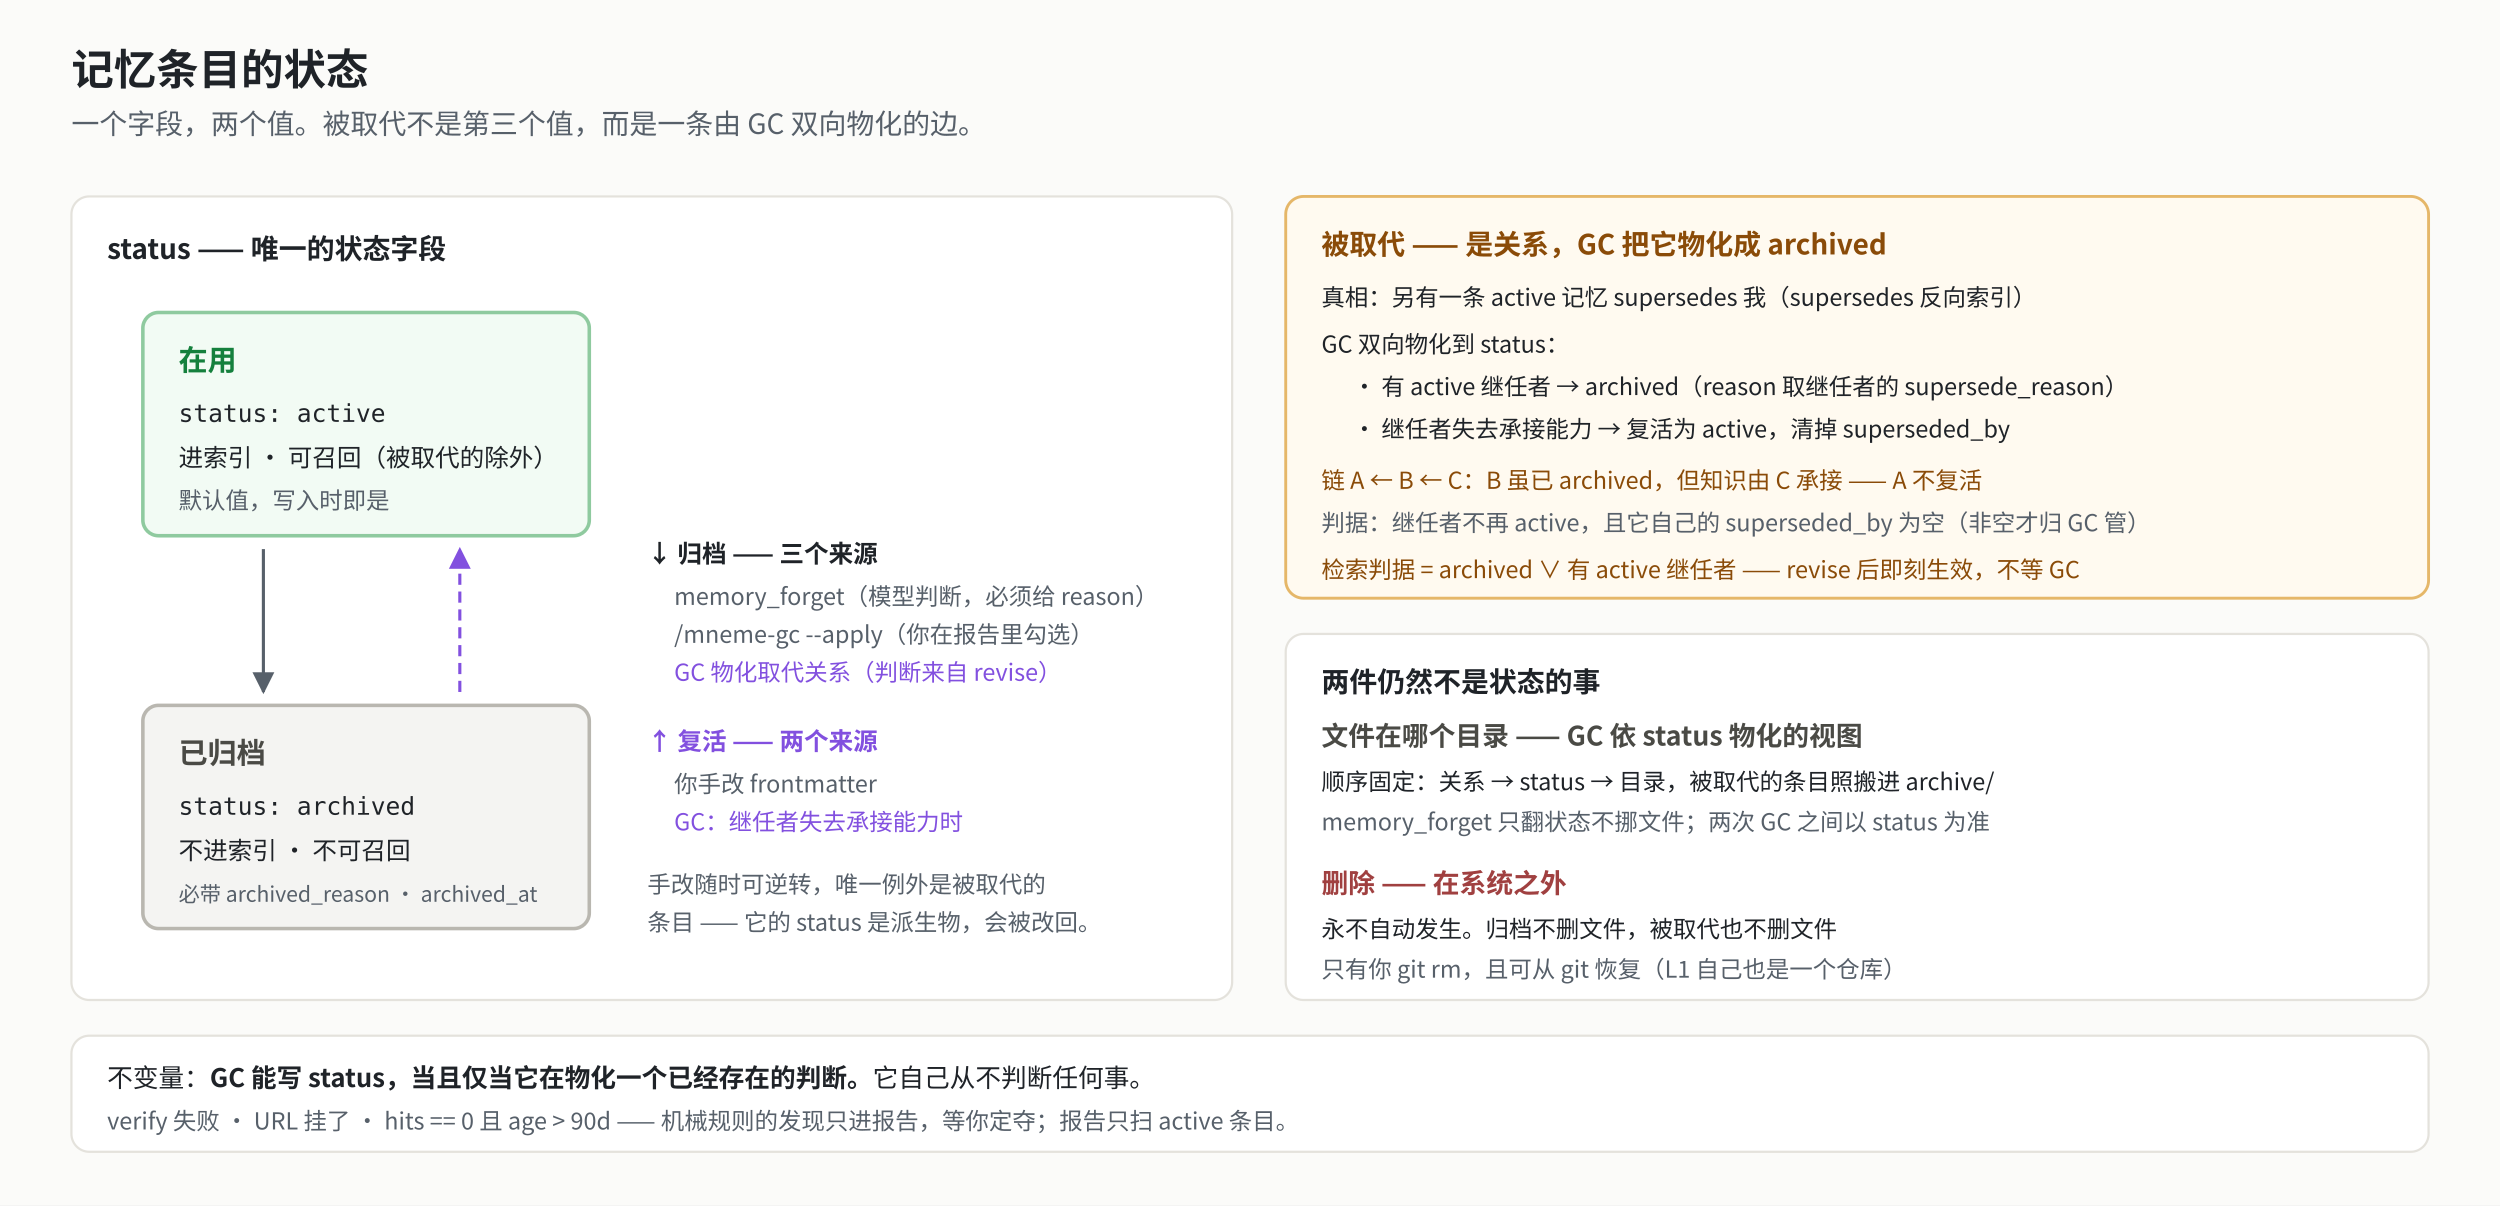
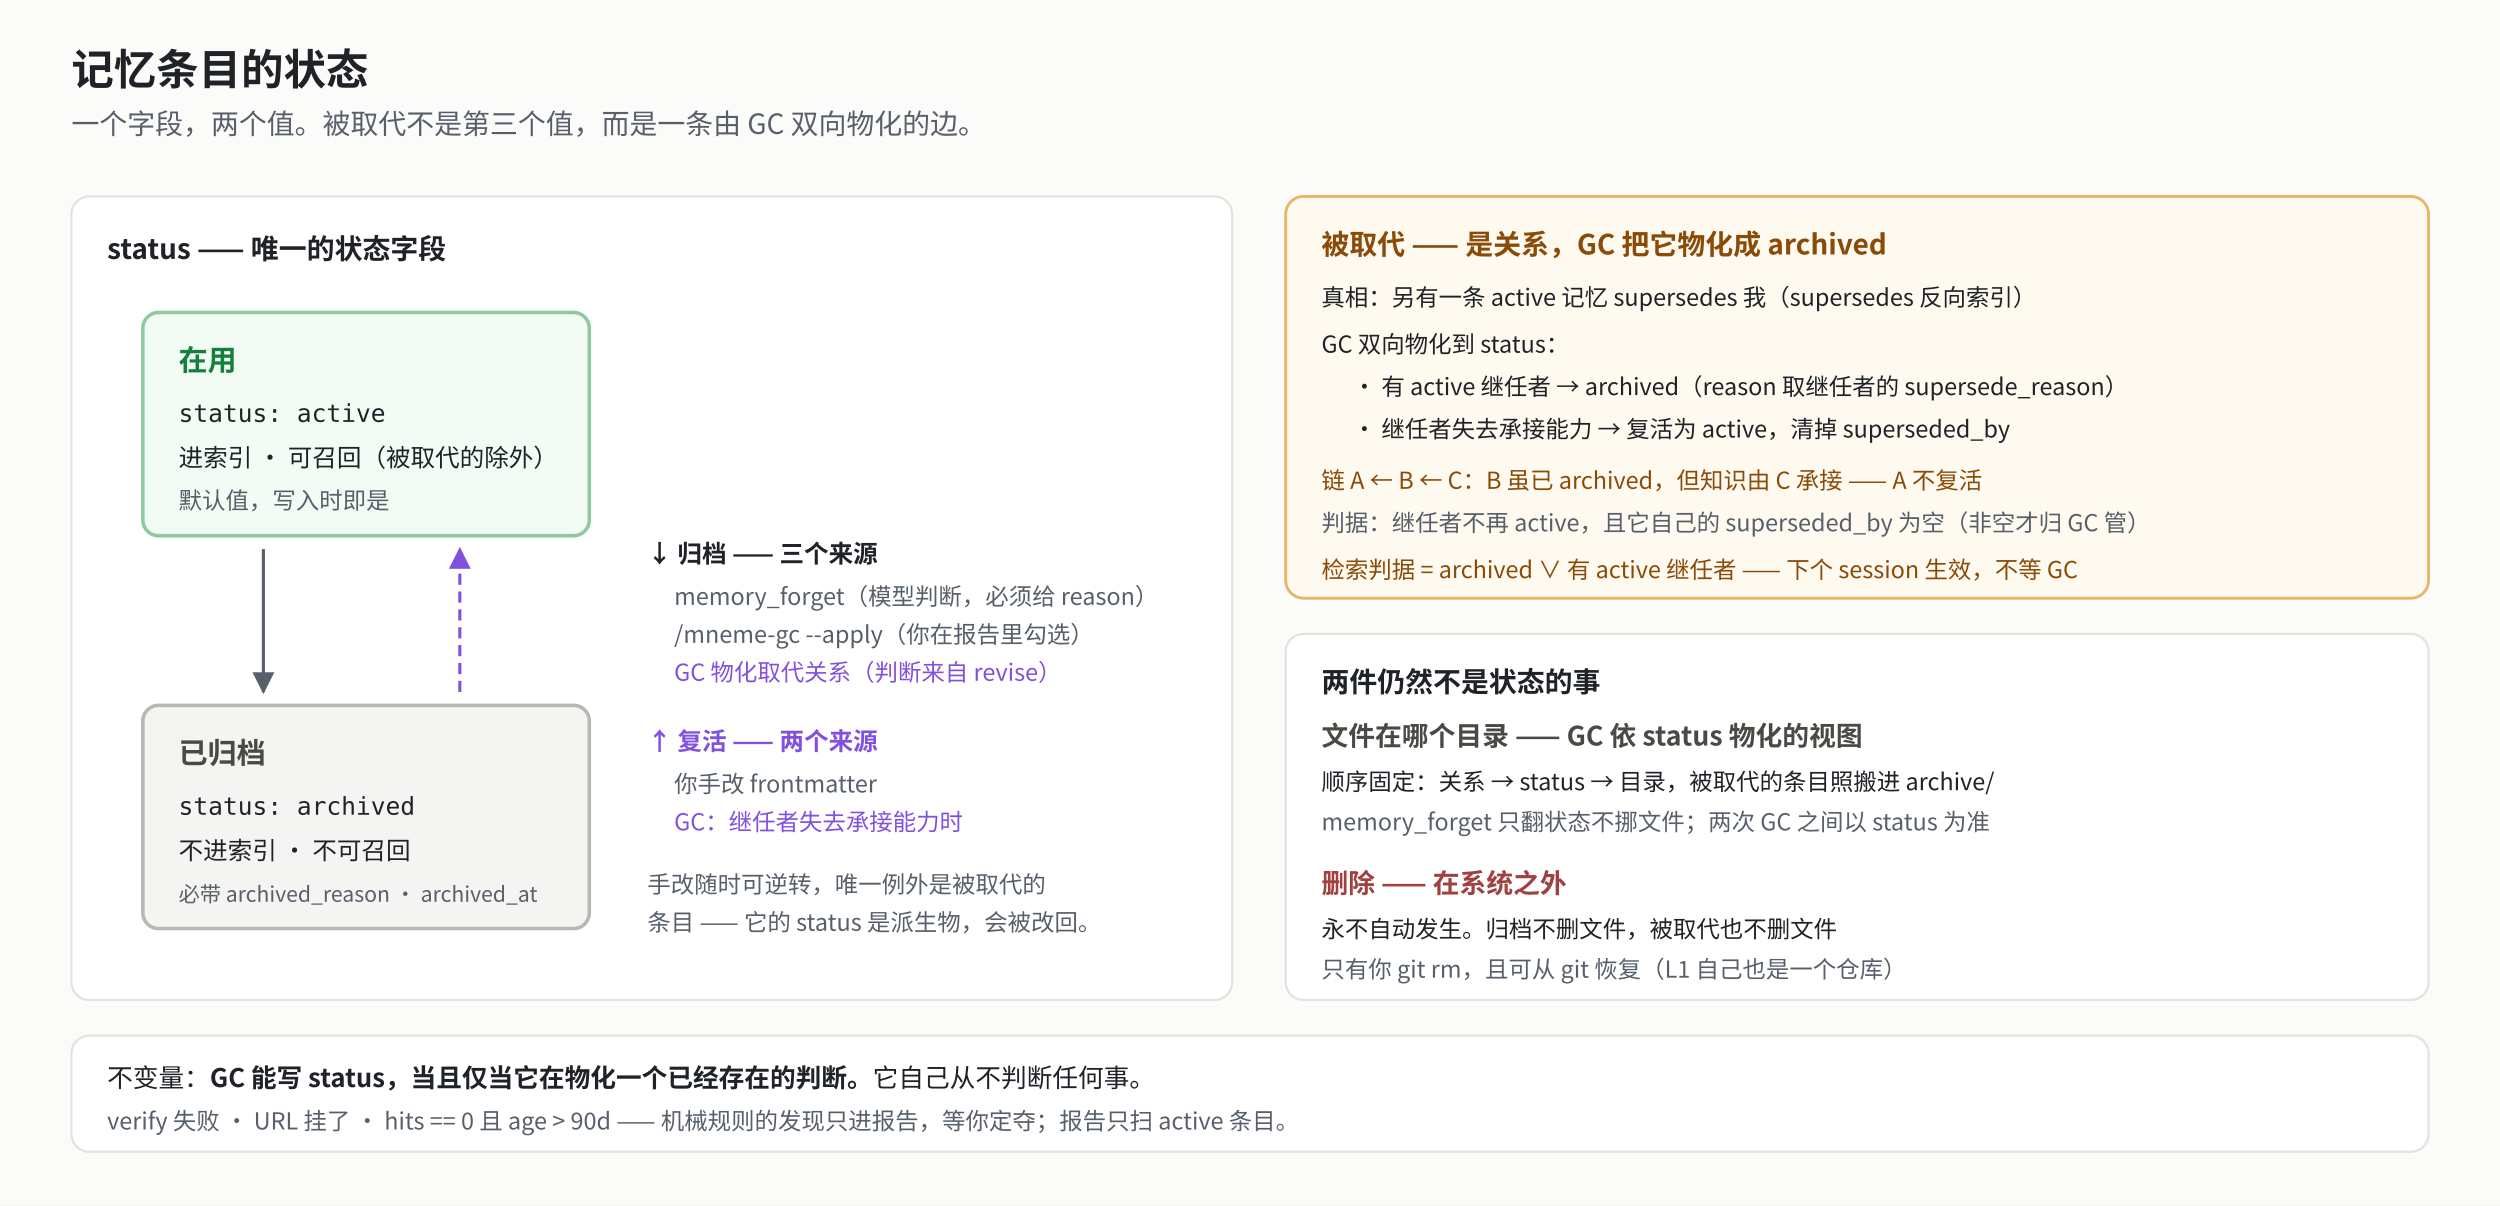
<svg xmlns="http://www.w3.org/2000/svg" viewBox="0 0 1120 540" width="1120" height="540" font-family="'Noto Sans CJK SC','Source Han Sans SC','PingFang SC','Microsoft YaHei',system-ui,sans-serif">
  <defs>
    <marker id="a" viewBox="0 0 10 10" refX="9" refY="5" markerWidth="7" markerHeight="7" orient="auto-start-reverse">
      <path d="M0,0 L10,5 L0,10 z" fill="#57606a" />
    </marker>
    <marker id="ap" viewBox="0 0 10 10" refX="9" refY="5" markerWidth="7" markerHeight="7" orient="auto-start-reverse">
      <path d="M0,0 L10,5 L0,10 z" fill="#8250df" />
    </marker>
  </defs>
  <rect width="1120" height="540" fill="#fbfbf9" />
  <text x="32" y="38" font-size="19" font-weight="600" fill="#1f2328">记忆条目的状态</text>
  <text x="32" y="60" font-size="12.5" fill="#57606a">一个字段，两个值。被取代不是第三个值，而是一条由 GC 双向物化的边。</text>
  <rect x="32" y="88" width="520" height="360" rx="8" fill="#ffffff" stroke="#e4e2dc" />
  <text x="48" y="116" font-size="12.5" font-weight="600" fill="#1f2328">status —— 唯一的状态字段</text>
  <rect x="64" y="140" width="200" height="100" rx="7" fill="#f2fbf4" stroke="#8fca9f" stroke-width="1.6" />
  <text x="80" y="166" font-size="13" font-weight="600" fill="#15803d">在用</text>
  <text x="80" y="189" font-size="11" font-family="ui-monospace,SFMono-Regular,Menlo,monospace" fill="#1f2328">status: active</text>
  <text x="80" y="209" font-size="11" fill="#1f2328">进索引 · 可召回（被取代的除外）</text>
  <text x="80" y="228" font-size="10.5" fill="#57606a">默认值，写入时即是</text>
  <rect x="64" y="316" width="200" height="100" rx="7" fill="#f4f4f2" stroke="#b9b7b0" stroke-width="1.6" />
  <text x="80" y="342" font-size="13" font-weight="600" fill="#4a4a45">已归档</text>
  <text x="80" y="365" font-size="11" font-family="ui-monospace,SFMono-Regular,Menlo,monospace" fill="#1f2328">status: archived</text>
  <text x="80" y="385" font-size="11" fill="#1f2328">不进索引 · 不可召回</text>
  <text x="80" y="404" font-size="9.5" fill="#57606a">必带 archived_reason · archived_at</text>
  <line x1="118" y1="246" x2="118" y2="310" stroke="#57606a" stroke-width="1.4" marker-end="url(#a)" />
  <line x1="206" y1="310" x2="206" y2="246" stroke="#8250df" stroke-width="1.4" stroke-dasharray="5 3" marker-end="url(#ap)" />
  <text x="290" y="252" font-size="11" font-weight="600" fill="#1f2328">↓ 归档 —— 三个来源</text>
  <text x="302" y="271" font-size="10.5" fill="#57606a">memory_forget（模型判断，必须给 reason）</text>
  <text x="302" y="288" font-size="10.5" fill="#57606a">/mneme-gc --apply（你在报告里勾选）</text>
  <text x="302" y="305" font-size="10.5" fill="#8250df">GC 物化取代关系（判断来自 revise）</text>
  <text x="290" y="336" font-size="11" font-weight="600" fill="#8250df">↑ 复活 —— 两个来源</text>
  <text x="302" y="355" font-size="10.5" fill="#57606a">你手改 frontmatter</text>
  <text x="302" y="372" font-size="10.5" fill="#8250df">GC：继任者失去承接能力时</text>
  <text x="290" y="400" font-size="10.5" fill="#57606a">手改随时可逆转，唯一例外是被取代的</text>
  <text x="290" y="417" font-size="10.5" fill="#57606a">条目 —— 它的 status 是派生物，会被改回。</text>
  <rect x="576" y="88" width="512" height="180" rx="8" fill="#fffaf0" stroke="#e5b769" stroke-width="1.3" />
  <text x="592" y="114" font-size="12.5" font-weight="600" fill="#8a4b08">被取代 —— 是关系，GC 把它物化成 archived</text>
  <text x="592" y="137" font-size="10.5" fill="#1f2328">真相：另有一条 active 记忆 supersedes 我（supersedes 反向索引）</text>
  <text x="592" y="158" font-size="10.5" fill="#1f2328">GC 双向物化到 status：</text>
  <text x="606" y="177" font-size="10.5" fill="#1f2328">· 有 active 继任者 → archived（reason 取继任者的 supersede_reason）</text>
  <text x="606" y="196" font-size="10.5" fill="#1f2328">· 继任者失去承接能力 → 复活为 active，清掉 superseded_by</text>
  <text x="592" y="219" font-size="10.5" fill="#8a4b08">链 A ← B ← C：B 虽已 archived，但知识由 C 承接 —— A 不复活</text>
  <text x="592" y="238" font-size="10.5" fill="#57606a">判据：继任者不再 active，且它自己的 superseded_by 为空（非空才归 GC 管）</text>
-   <text x="592" y="259" font-size="10.5" fill="#8a4b08">检索判据 = archived ∨ 有 active 继任者 —— revise 后即刻生效，不等 GC</text>
+   <text x="592" y="259" font-size="10.5" fill="#8a4b08">检索判据 = archived ∨ 有 active 继任者 —— 下个 session 生效，不等 GC</text>
  <rect x="576" y="284" width="512" height="164" rx="8" fill="#ffffff" stroke="#e4e2dc" />
  <text x="592" y="310" font-size="12.5" font-weight="600" fill="#1f2328">两件仍然不是状态的事</text>
  <text x="592" y="334" font-size="12" font-weight="600" fill="#4a4a45">文件在哪个目录 —— GC 依 status 物化的视图</text>
  <text x="592" y="354" font-size="10.5" fill="#1f2328">顺序固定：关系 → status → 目录，被取代的条目照搬进 archive/</text>
  <text x="592" y="372" font-size="10.5" fill="#57606a">memory_forget 只翻状态不挪文件；两次 GC 之间以 status 为准</text>
  <text x="592" y="400" font-size="12" font-weight="600" fill="#a04040">删除 —— 在系统之外</text>
  <text x="592" y="420" font-size="10.5" fill="#1f2328">永不自动发生。归档不删文件，被取代也不删文件</text>
  <text x="592" y="438" font-size="10.5" fill="#57606a">只有你 git rm，且可从 git 恢复（L1 自己也是一个仓库）</text>
  <rect x="32" y="464" width="1056" height="52" rx="8" fill="#ffffff" stroke="#e4e2dc" />
  <text x="48" y="487" font-size="11.5" fill="#1f2328">不变量：<tspan font-weight="600">GC 能写 status，当且仅当它在物化一个已经存在的判断。</tspan>它自己从不判断任何事。</text>
  <text x="48" y="506" font-size="10.5" fill="#57606a">verify 失败 · URL 挂了 · hits == 0 且 age &gt; 90d —— 机械规则的发现只进报告，等你定夺；报告只扫 active 条目。</text>
</svg>
